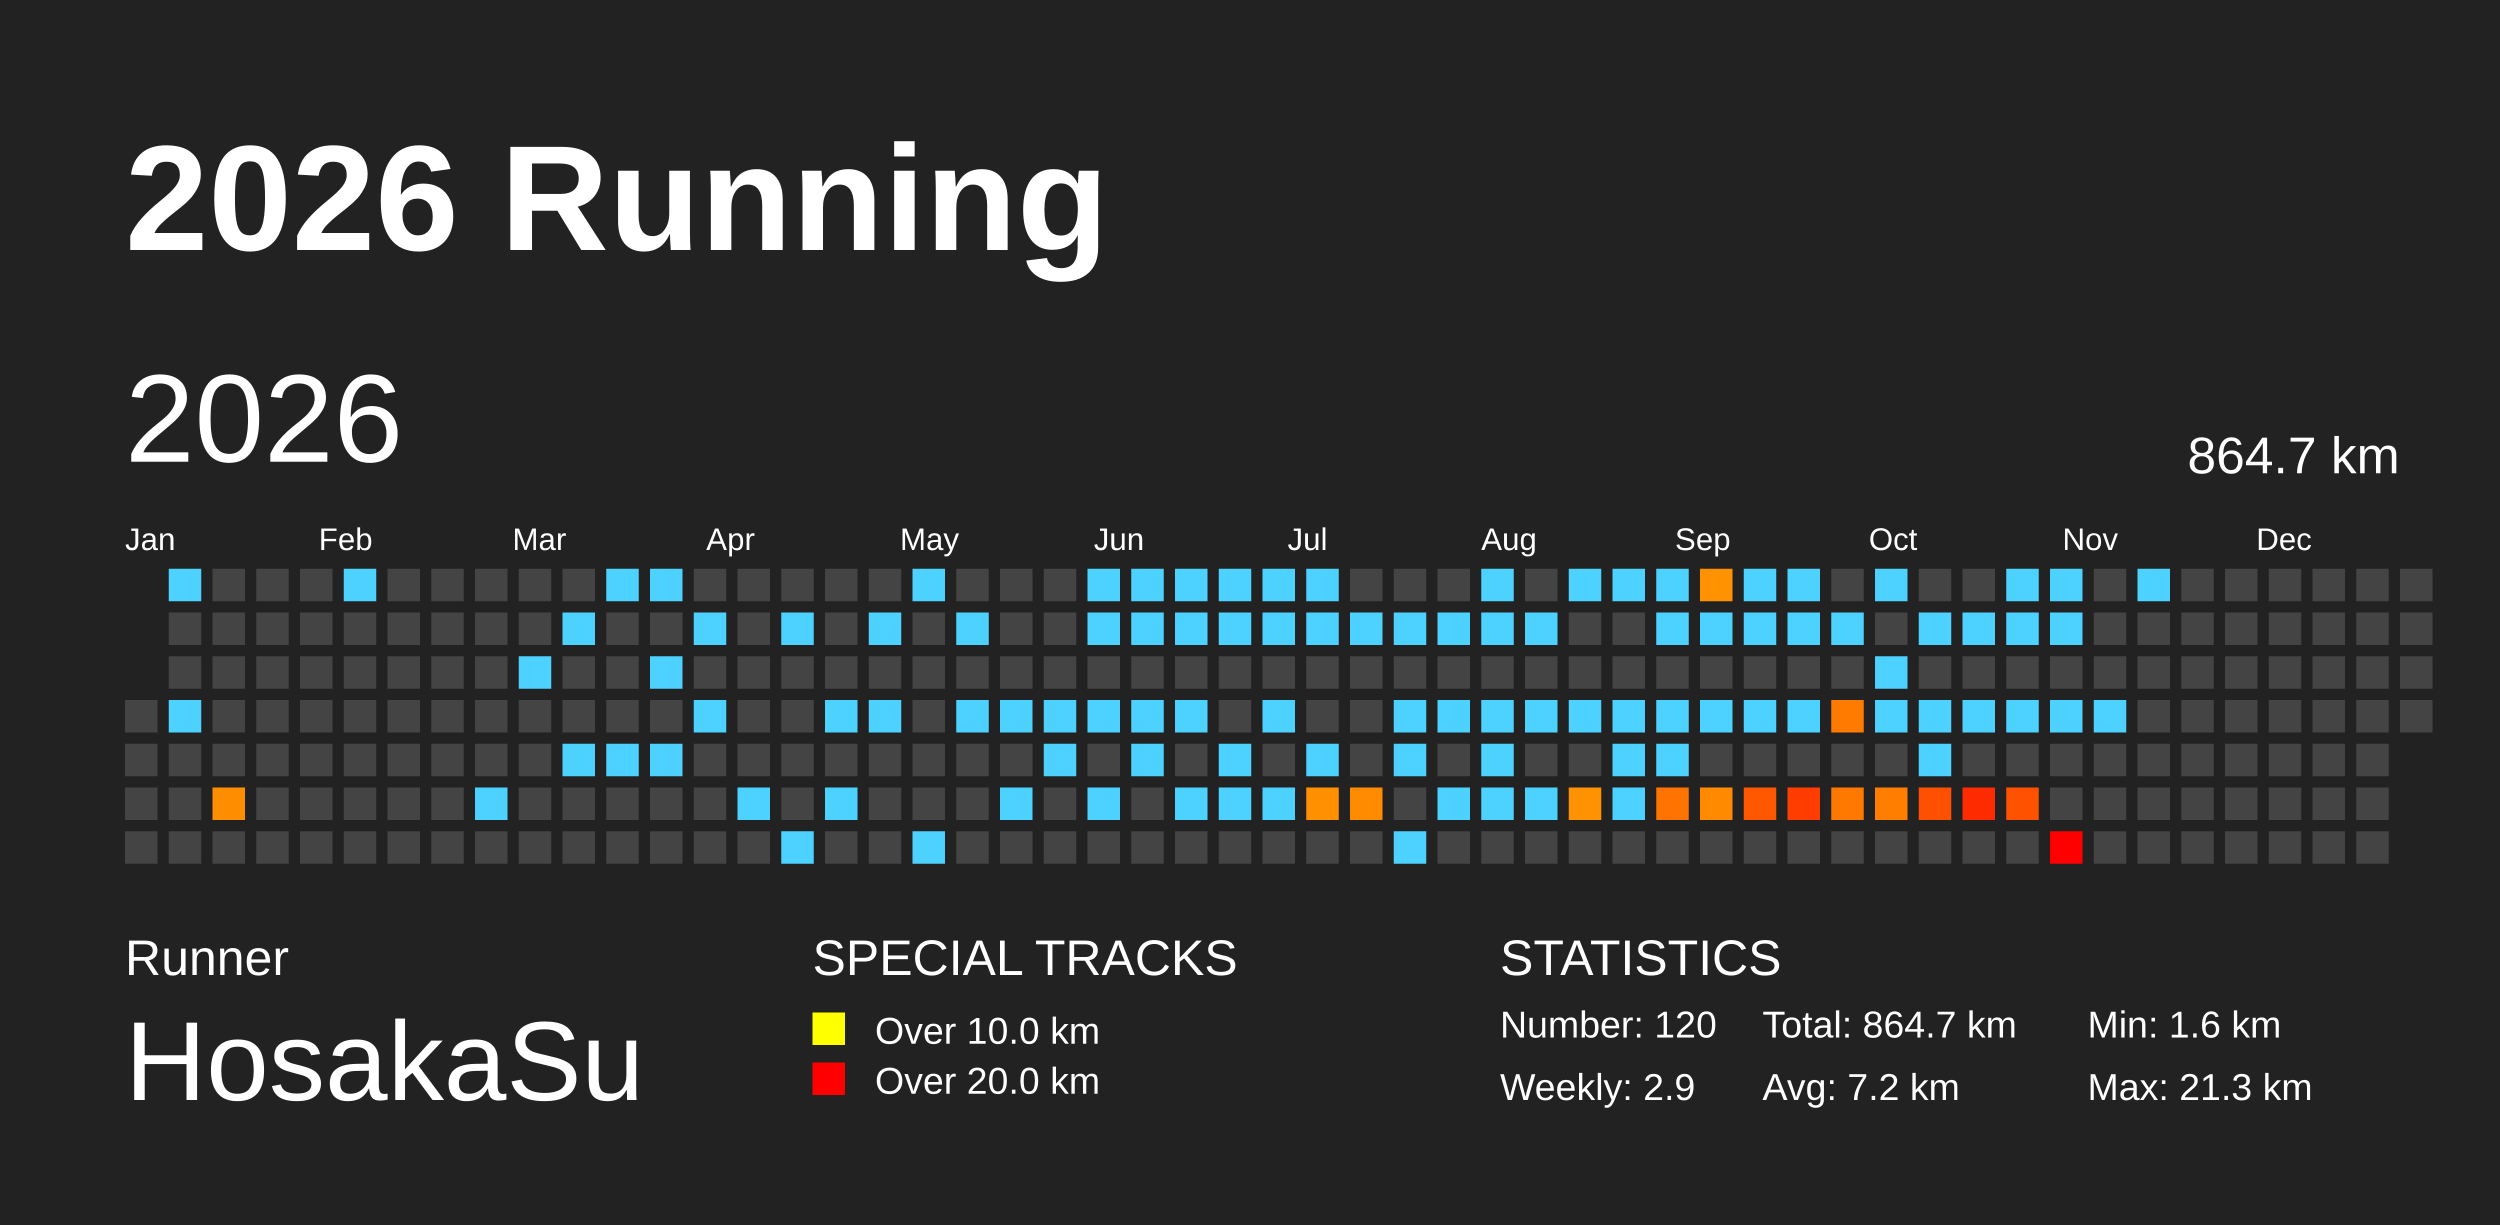
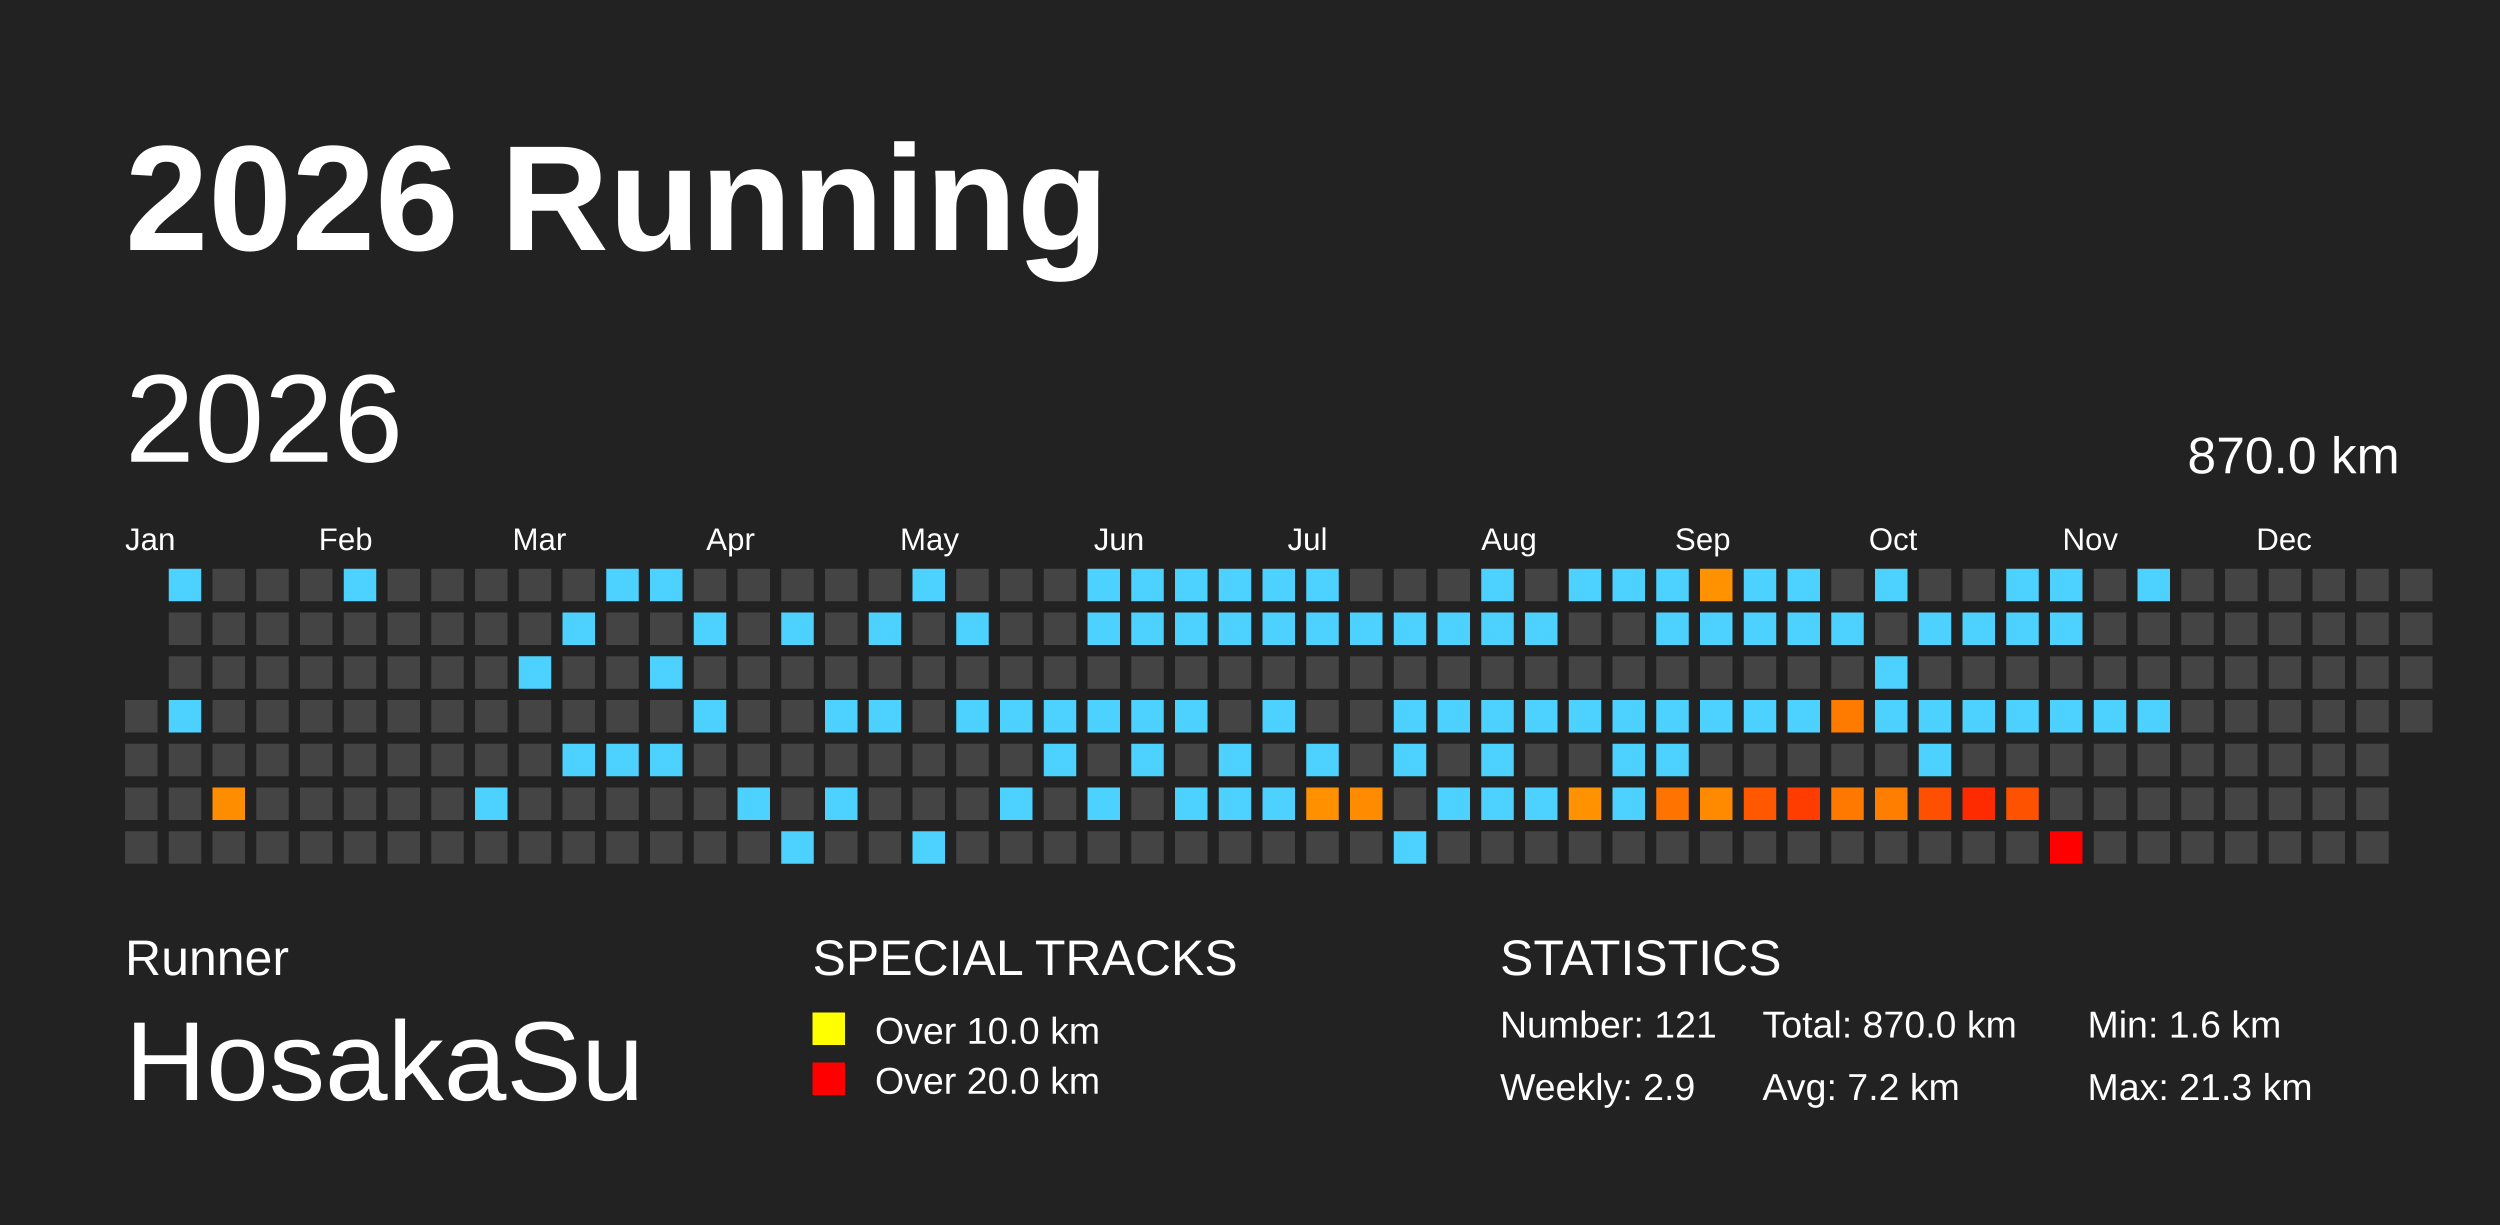
<svg xmlns="http://www.w3.org/2000/svg" baseProfile="full" height="98mm" version="1.1" viewBox="0,0,200,98" width="200mm">
  <defs>
    <pattern height="2" id="indoor-stripe" patternUnits="userSpaceOnUse" width="2">
      <line stroke="white" stroke-opacity="0.45" stroke-width="0.5" x1="0" x2="2" y1="2" y2="0" />
    </pattern>
  </defs>
  <rect fill="#222222" height="98" width="200" x="0" y="0" />
  <text fill="#FFFFFF" style="font-size:12px; font-family:Arial; font-weight:bold;" x="10" y="20">2026 Running</text>
  <text fill="#FFFFFF" style="font-size:4px; font-family:Arial" x="10" y="78">Runner</text>
  <text fill="#FFFFFF" style="font-size:9px; font-family:Arial" x="10" y="88">HosakaSu</text>
  <text fill="#FFFFFF" style="font-size:4px; font-family:Arial" x="65" y="78">SPECIAL TRACKS</text>
  <rect fill="yellow" height="2.6" width="2.6" x="65" y="81" />
  <text fill="#FFFFFF" style="font-size:3px; font-family:Arial" x="70" y="83.5">Over 10.0 km</text>
  <rect fill="red" height="2.6" width="2.6" x="65" y="85" />
  <text fill="#FFFFFF" style="font-size:3px; font-family:Arial" x="70" y="87.5">Over 20.0 km</text>
  <text fill="#FFFFFF" style="font-size:4px; font-family:Arial" x="120" y="78">STATISTICS</text>
-   <text fill="#FFFFFF" style="font-size:3px; font-family:Arial" x="120" y="83">Number: 120</text>
+   <text fill="#FFFFFF" style="font-size:3px; font-family:Arial" x="120" y="83">Number: 121</text>
  <text fill="#FFFFFF" style="font-size:3px; font-family:Arial" x="120" y="88">Weekly: 2.9</text>
-   <text fill="#FFFFFF" style="font-size:3px; font-family:Arial" x="141" y="83">Total: 864.7 km</text>
+   <text fill="#FFFFFF" style="font-size:3px; font-family:Arial" x="141" y="83">Total: 870.0 km</text>
  <text fill="#FFFFFF" style="font-size:3px; font-family:Arial" x="141" y="88">Avg: 7.2 km</text>
  <text fill="#FFFFFF" style="font-size:3px; font-family:Arial" x="167" y="83">Min: 1.6 km</text>
  <text fill="#FFFFFF" style="font-size:3px; font-family:Arial" x="167" y="88">Max: 21.3 km</text>
  <text dominant-baseline="hanging" fill="#FFFFFF" style="font-size:10.0px; font-family:Arial;" x="10" y="30">2026</text>
-   <text dominant-baseline="hanging" fill="#FFFFFF" style="font-size:4.125px; font-family:Arial;" x="175" y="35">864.7 km</text>
+   <text dominant-baseline="hanging" fill="#FFFFFF" style="font-size:4.125px; font-family:Arial;" x="175" y="35">870.0 km</text>
  <text fill="#FFFFFF" style="font-size:2.5px; font-family:Arial" x="10.0" y="44">Jan</text>
  <text fill="#FFFFFF" style="font-size:2.5px; font-family:Arial" x="25.5" y="44">Feb</text>
  <text fill="#FFFFFF" style="font-size:2.5px; font-family:Arial" x="41.0" y="44">Mar</text>
  <text fill="#FFFFFF" style="font-size:2.5px; font-family:Arial" x="56.5" y="44">Apr</text>
  <text fill="#FFFFFF" style="font-size:2.5px; font-family:Arial" x="72.0" y="44">May</text>
  <text fill="#FFFFFF" style="font-size:2.5px; font-family:Arial" x="87.5" y="44">Jun</text>
  <text fill="#FFFFFF" style="font-size:2.5px; font-family:Arial" x="103.0" y="44">Jul</text>
  <text fill="#FFFFFF" style="font-size:2.5px; font-family:Arial" x="118.5" y="44">Aug</text>
  <text fill="#FFFFFF" style="font-size:2.5px; font-family:Arial" x="134.0" y="44">Sep</text>
  <text fill="#FFFFFF" style="font-size:2.5px; font-family:Arial" x="149.5" y="44">Oct</text>
  <text fill="#FFFFFF" style="font-size:2.5px; font-family:Arial" x="165.0" y="44">Nov</text>
  <text fill="#FFFFFF" style="font-size:2.5px; font-family:Arial" x="180.5" y="44">Dec</text>
  <rect fill="#444444" height="2.6" width="2.6" x="10.0" y="56.0" />
  <rect fill="#444444" height="2.6" width="2.6" x="10.0" y="59.5" />
  <rect fill="#444444" height="2.6" width="2.6" x="10.0" y="63.0" />
  <rect fill="#444444" height="2.6" width="2.6" x="10.0" y="66.5" />
  <rect fill="#4dd2ff" height="2.6" width="2.6" x="13.5" y="45.5" />
  <rect fill="#444444" height="2.6" width="2.6" x="13.5" y="49.0" />
  <rect fill="#444444" height="2.6" width="2.6" x="13.5" y="52.5" />
  <rect fill="#4dd2ff" height="2.6" width="2.6" x="13.5" y="56.0" />
  <rect fill="#444444" height="2.6" width="2.6" x="13.5" y="59.5" />
  <rect fill="#444444" height="2.6" width="2.6" x="13.5" y="63.0" />
  <rect fill="#444444" height="2.6" width="2.6" x="13.5" y="66.5" />
  <rect fill="#444444" height="2.6" width="2.6" x="17.0" y="45.5" />
  <rect fill="#444444" height="2.6" width="2.6" x="17.0" y="49.0" />
  <rect fill="#444444" height="2.6" width="2.6" x="17.0" y="52.5" />
  <rect fill="#444444" height="2.6" width="2.6" x="17.0" y="56.0" />
  <rect fill="#444444" height="2.6" width="2.6" x="17.0" y="59.5" />
  <rect fill="#ff8d00" height="2.6" width="2.6" x="17.0" y="63.0" />
  <rect fill="#444444" height="2.6" width="2.6" x="17.0" y="66.5" />
  <rect fill="#444444" height="2.6" width="2.6" x="20.5" y="45.5" />
  <rect fill="#444444" height="2.6" width="2.6" x="20.5" y="49.0" />
  <rect fill="#444444" height="2.6" width="2.6" x="20.5" y="52.5" />
  <rect fill="#444444" height="2.6" width="2.6" x="20.5" y="56.0" />
  <rect fill="#444444" height="2.6" width="2.6" x="20.5" y="59.5" />
  <rect fill="#444444" height="2.6" width="2.6" x="20.5" y="63.0" />
  <rect fill="#444444" height="2.6" width="2.6" x="20.5" y="66.5" />
  <rect fill="#444444" height="2.6" width="2.6" x="24.0" y="45.5" />
  <rect fill="#444444" height="2.6" width="2.6" x="24.0" y="49.0" />
  <rect fill="#444444" height="2.6" width="2.6" x="24.0" y="52.5" />
  <rect fill="#444444" height="2.6" width="2.6" x="24.0" y="56.0" />
  <rect fill="#444444" height="2.6" width="2.6" x="24.0" y="59.5" />
  <rect fill="#444444" height="2.6" width="2.6" x="24.0" y="63.0" />
  <rect fill="#444444" height="2.6" width="2.6" x="24.0" y="66.5" />
  <rect fill="#4dd2ff" height="2.6" width="2.6" x="27.5" y="45.5" />
  <rect fill="#444444" height="2.6" width="2.6" x="27.5" y="49.0" />
  <rect fill="#444444" height="2.6" width="2.6" x="27.5" y="52.5" />
  <rect fill="#444444" height="2.6" width="2.6" x="27.5" y="56.0" />
  <rect fill="#444444" height="2.6" width="2.6" x="27.5" y="59.5" />
  <rect fill="#444444" height="2.6" width="2.6" x="27.5" y="63.0" />
  <rect fill="#444444" height="2.6" width="2.6" x="27.5" y="66.5" />
  <rect fill="#444444" height="2.6" width="2.6" x="31.0" y="45.5" />
  <rect fill="#444444" height="2.6" width="2.6" x="31.0" y="49.0" />
  <rect fill="#444444" height="2.6" width="2.6" x="31.0" y="52.5" />
  <rect fill="#444444" height="2.6" width="2.6" x="31.0" y="56.0" />
  <rect fill="#444444" height="2.6" width="2.6" x="31.0" y="59.5" />
  <rect fill="#444444" height="2.6" width="2.6" x="31.0" y="63.0" />
  <rect fill="#444444" height="2.6" width="2.6" x="31.0" y="66.5" />
  <rect fill="#444444" height="2.6" width="2.6" x="34.5" y="45.5" />
  <rect fill="#444444" height="2.6" width="2.6" x="34.5" y="49.0" />
  <rect fill="#444444" height="2.6" width="2.6" x="34.5" y="52.5" />
  <rect fill="#444444" height="2.6" width="2.6" x="34.5" y="56.0" />
  <rect fill="#444444" height="2.6" width="2.6" x="34.5" y="59.5" />
  <rect fill="#444444" height="2.6" width="2.6" x="34.5" y="63.0" />
  <rect fill="#444444" height="2.6" width="2.6" x="34.5" y="66.5" />
  <rect fill="#444444" height="2.6" width="2.6" x="38.0" y="45.5" />
  <rect fill="#444444" height="2.6" width="2.6" x="38.0" y="49.0" />
  <rect fill="#444444" height="2.6" width="2.6" x="38.0" y="52.5" />
  <rect fill="#444444" height="2.6" width="2.6" x="38.0" y="56.0" />
  <rect fill="#444444" height="2.6" width="2.6" x="38.0" y="59.5" />
  <rect fill="#4dd2ff" height="2.6" width="2.6" x="38.0" y="63.0" />
  <rect fill="#444444" height="2.6" width="2.6" x="38.0" y="66.5" />
  <rect fill="#444444" height="2.6" width="2.6" x="41.5" y="45.5" />
  <rect fill="#444444" height="2.6" width="2.6" x="41.5" y="49.0" />
  <rect fill="#4dd2ff" height="2.6" width="2.6" x="41.5" y="52.5" />
  <rect fill="#444444" height="2.6" width="2.6" x="41.5" y="56.0" />
  <rect fill="#444444" height="2.6" width="2.6" x="41.5" y="59.5" />
  <rect fill="#444444" height="2.6" width="2.6" x="41.5" y="63.0" />
  <rect fill="#444444" height="2.6" width="2.6" x="41.5" y="66.5" />
  <rect fill="#444444" height="2.6" width="2.6" x="45.0" y="45.5" />
  <rect fill="#4dd2ff" height="2.6" width="2.6" x="45.0" y="49.0" />
  <rect fill="#444444" height="2.6" width="2.6" x="45.0" y="52.5" />
  <rect fill="#444444" height="2.6" width="2.6" x="45.0" y="56.0" />
  <rect fill="#4dd2ff" height="2.6" width="2.6" x="45.0" y="59.5" />
  <rect fill="#444444" height="2.6" width="2.6" x="45.0" y="63.0" />
  <rect fill="#444444" height="2.6" width="2.6" x="45.0" y="66.5" />
  <rect fill="#4dd2ff" height="2.6" width="2.6" x="48.5" y="45.5" />
  <rect fill="#444444" height="2.6" width="2.6" x="48.5" y="49.0" />
  <rect fill="#444444" height="2.6" width="2.6" x="48.5" y="52.5" />
  <rect fill="#444444" height="2.6" width="2.6" x="48.5" y="56.0" />
  <rect fill="#4dd2ff" height="2.6" width="2.6" x="48.5" y="59.5" />
  <rect fill="#444444" height="2.6" width="2.6" x="48.5" y="63.0" />
  <rect fill="#444444" height="2.6" width="2.6" x="48.5" y="66.5" />
  <rect fill="#4dd2ff" height="2.6" width="2.6" x="52.0" y="45.5" />
  <rect fill="#444444" height="2.6" width="2.6" x="52.0" y="49.0" />
  <rect fill="#4dd2ff" height="2.6" width="2.6" x="52.0" y="52.5" />
  <rect fill="#444444" height="2.6" width="2.6" x="52.0" y="56.0" />
  <rect fill="#4dd2ff" height="2.6" width="2.6" x="52.0" y="59.5" />
  <rect fill="#444444" height="2.6" width="2.6" x="52.0" y="63.0" />
  <rect fill="#444444" height="2.6" width="2.6" x="52.0" y="66.5" />
  <rect fill="#444444" height="2.6" width="2.6" x="55.5" y="45.5" />
  <rect fill="#4dd2ff" height="2.6" width="2.6" x="55.5" y="49.0" />
  <rect fill="#444444" height="2.6" width="2.6" x="55.5" y="52.5" />
  <rect fill="#4dd2ff" height="2.6" width="2.6" x="55.5" y="56.0" />
  <rect fill="#444444" height="2.6" width="2.6" x="55.5" y="59.5" />
  <rect fill="#444444" height="2.6" width="2.6" x="55.5" y="63.0" />
  <rect fill="#444444" height="2.6" width="2.6" x="55.5" y="66.5" />
  <rect fill="#444444" height="2.6" width="2.6" x="59.0" y="45.5" />
  <rect fill="#444444" height="2.6" width="2.6" x="59.0" y="49.0" />
  <rect fill="#444444" height="2.6" width="2.6" x="59.0" y="52.5" />
  <rect fill="#444444" height="2.6" width="2.6" x="59.0" y="56.0" />
  <rect fill="#444444" height="2.6" width="2.6" x="59.0" y="59.5" />
  <rect fill="#4dd2ff" height="2.6" width="2.6" x="59.0" y="63.0" />
  <rect fill="#444444" height="2.6" width="2.6" x="59.0" y="66.5" />
  <rect fill="#444444" height="2.6" width="2.6" x="62.5" y="45.5" />
  <rect fill="#4dd2ff" height="2.6" width="2.6" x="62.5" y="49.0" />
  <rect fill="#444444" height="2.6" width="2.6" x="62.5" y="52.5" />
  <rect fill="#444444" height="2.6" width="2.6" x="62.5" y="56.0" />
  <rect fill="#444444" height="2.6" width="2.6" x="62.5" y="59.5" />
  <rect fill="#444444" height="2.6" width="2.6" x="62.5" y="63.0" />
  <rect fill="#4dd2ff" height="2.6" width="2.6" x="62.5" y="66.5" />
  <rect fill="#444444" height="2.6" width="2.6" x="66.0" y="45.5" />
  <rect fill="#444444" height="2.6" width="2.6" x="66.0" y="49.0" />
  <rect fill="#444444" height="2.6" width="2.6" x="66.0" y="52.5" />
  <rect fill="#4dd2ff" height="2.6" width="2.6" x="66.0" y="56.0" />
  <rect fill="#444444" height="2.6" width="2.6" x="66.0" y="59.5" />
  <rect fill="#4dd2ff" height="2.6" width="2.6" x="66.0" y="63.0" />
  <rect fill="#444444" height="2.6" width="2.6" x="66.0" y="66.5" />
  <rect fill="#444444" height="2.6" width="2.6" x="69.5" y="45.5" />
  <rect fill="#4dd2ff" height="2.6" width="2.6" x="69.5" y="49.0" />
  <rect fill="#444444" height="2.6" width="2.6" x="69.5" y="52.5" />
  <rect fill="#4dd2ff" height="2.6" width="2.6" x="69.5" y="56.0" />
  <rect fill="#444444" height="2.6" width="2.6" x="69.5" y="59.5" />
  <rect fill="#444444" height="2.6" width="2.6" x="69.5" y="63.0" />
  <rect fill="#444444" height="2.6" width="2.6" x="69.5" y="66.5" />
  <rect fill="#4dd2ff" height="2.6" width="2.6" x="73.0" y="45.5" />
  <rect fill="#444444" height="2.6" width="2.6" x="73.0" y="49.0" />
  <rect fill="#444444" height="2.6" width="2.6" x="73.0" y="52.5" />
  <rect fill="#444444" height="2.6" width="2.6" x="73.0" y="56.0" />
  <rect fill="#444444" height="2.6" width="2.6" x="73.0" y="59.5" />
  <rect fill="#444444" height="2.6" width="2.6" x="73.0" y="63.0" />
  <rect fill="#4dd2ff" height="2.6" width="2.6" x="73.0" y="66.5" />
  <rect fill="#444444" height="2.6" width="2.6" x="76.5" y="45.5" />
  <rect fill="#4dd2ff" height="2.6" width="2.6" x="76.5" y="49.0" />
  <rect fill="#444444" height="2.6" width="2.6" x="76.5" y="52.5" />
  <rect fill="#4dd2ff" height="2.6" width="2.6" x="76.5" y="56.0" />
  <rect fill="#444444" height="2.6" width="2.6" x="76.5" y="59.5" />
  <rect fill="#444444" height="2.6" width="2.6" x="76.5" y="63.0" />
  <rect fill="#444444" height="2.6" width="2.6" x="76.5" y="66.5" />
  <rect fill="#444444" height="2.6" width="2.6" x="80.0" y="45.5" />
  <rect fill="#444444" height="2.6" width="2.6" x="80.0" y="49.0" />
  <rect fill="#444444" height="2.6" width="2.6" x="80.0" y="52.5" />
  <rect fill="#4dd2ff" height="2.6" width="2.6" x="80.0" y="56.0" />
  <rect fill="#444444" height="2.6" width="2.6" x="80.0" y="59.5" />
  <rect fill="#4dd2ff" height="2.6" width="2.6" x="80.0" y="63.0" />
  <rect fill="#444444" height="2.6" width="2.6" x="80.0" y="66.5" />
  <rect fill="#444444" height="2.6" width="2.6" x="83.5" y="45.5" />
  <rect fill="#444444" height="2.6" width="2.6" x="83.5" y="49.0" />
  <rect fill="#444444" height="2.6" width="2.6" x="83.5" y="52.5" />
  <rect fill="#4dd2ff" height="2.6" width="2.6" x="83.5" y="56.0" />
  <rect fill="#4dd2ff" height="2.6" width="2.6" x="83.5" y="59.5" />
  <rect fill="#444444" height="2.6" width="2.6" x="83.5" y="63.0" />
  <rect fill="#444444" height="2.6" width="2.6" x="83.5" y="66.5" />
  <rect fill="#4dd2ff" height="2.6" width="2.6" x="87.0" y="45.5" />
  <rect fill="#4dd2ff" height="2.6" width="2.6" x="87.0" y="49.0" />
  <rect fill="#444444" height="2.6" width="2.6" x="87.0" y="52.5" />
  <rect fill="#4dd2ff" height="2.6" width="2.6" x="87.0" y="56.0" />
  <rect fill="#444444" height="2.6" width="2.6" x="87.0" y="59.5" />
  <rect fill="#4dd2ff" height="2.6" width="2.6" x="87.0" y="63.0" />
  <rect fill="#444444" height="2.6" width="2.6" x="87.0" y="66.5" />
  <rect fill="#4dd2ff" height="2.6" width="2.6" x="90.5" y="45.5" />
  <rect fill="#4dd2ff" height="2.6" width="2.6" x="90.5" y="49.0" />
  <rect fill="#444444" height="2.6" width="2.6" x="90.5" y="52.5" />
  <rect fill="#4dd2ff" height="2.6" width="2.6" x="90.5" y="56.0" />
  <rect fill="#4dd2ff" height="2.6" width="2.6" x="90.5" y="59.5" />
  <rect fill="#444444" height="2.6" width="2.6" x="90.5" y="63.0" />
  <rect fill="#444444" height="2.6" width="2.6" x="90.5" y="66.5" />
  <rect fill="#4dd2ff" height="2.6" width="2.6" x="94.0" y="45.5" />
  <rect fill="#4dd2ff" height="2.6" width="2.6" x="94.0" y="49.0" />
  <rect fill="#444444" height="2.6" width="2.6" x="94.0" y="52.5" />
  <rect fill="#4dd2ff" height="2.6" width="2.6" x="94.0" y="56.0" />
  <rect fill="#444444" height="2.6" width="2.6" x="94.0" y="59.5" />
  <rect fill="#4dd2ff" height="2.6" width="2.6" x="94.0" y="63.0" />
  <rect fill="#444444" height="2.6" width="2.6" x="94.0" y="66.5" />
  <rect fill="#4dd2ff" height="2.6" width="2.6" x="97.5" y="45.5" />
  <rect fill="#4dd2ff" height="2.6" width="2.6" x="97.5" y="49.0" />
  <rect fill="#444444" height="2.6" width="2.6" x="97.5" y="52.5" />
  <rect fill="#444444" height="2.6" width="2.6" x="97.5" y="56.0" />
  <rect fill="#4dd2ff" height="2.6" width="2.6" x="97.5" y="59.5" />
  <rect fill="#4dd2ff" height="2.6" width="2.6" x="97.5" y="63.0" />
  <rect fill="#444444" height="2.6" width="2.6" x="97.5" y="66.5" />
  <rect fill="#4dd2ff" height="2.6" width="2.6" x="101.0" y="45.5" />
  <rect fill="#4dd2ff" height="2.6" width="2.6" x="101.0" y="49.0" />
  <rect fill="#444444" height="2.6" width="2.6" x="101.0" y="52.5" />
  <rect fill="#4dd2ff" height="2.6" width="2.6" x="101.0" y="56.0" />
  <rect fill="#444444" height="2.6" width="2.6" x="101.0" y="59.5" />
  <rect fill="#4dd2ff" height="2.6" width="2.6" x="101.0" y="63.0" />
  <rect fill="#444444" height="2.6" width="2.6" x="101.0" y="66.5" />
  <rect fill="#4dd2ff" height="2.6" width="2.6" x="104.5" y="45.5" />
  <rect fill="#4dd2ff" height="2.6" width="2.6" x="104.5" y="49.0" />
  <rect fill="#444444" height="2.6" width="2.6" x="104.5" y="52.5" />
  <rect fill="#444444" height="2.6" width="2.6" x="104.5" y="56.0" />
  <rect fill="#4dd2ff" height="2.6" width="2.6" x="104.5" y="59.5" />
  <rect fill="#ff9000" height="2.6" width="2.6" x="104.5" y="63.0" />
  <rect fill="#444444" height="2.6" width="2.6" x="104.5" y="66.5" />
  <rect fill="#444444" height="2.6" width="2.6" x="108.0" y="45.5" />
  <rect fill="#4dd2ff" height="2.6" width="2.6" x="108.0" y="49.0" />
  <rect fill="#444444" height="2.6" width="2.6" x="108.0" y="52.5" />
  <rect fill="#444444" height="2.6" width="2.6" x="108.0" y="56.0" />
  <rect fill="#444444" height="2.6" width="2.6" x="108.0" y="59.5" />
  <rect fill="#ff8c00" height="2.6" width="2.6" x="108.0" y="63.0" />
  <rect fill="#444444" height="2.6" width="2.6" x="108.0" y="66.5" />
  <rect fill="#444444" height="2.6" width="2.6" x="111.5" y="45.5" />
  <rect fill="#4dd2ff" height="2.6" width="2.6" x="111.5" y="49.0" />
  <rect fill="#444444" height="2.6" width="2.6" x="111.5" y="52.5" />
  <rect fill="#4dd2ff" height="2.6" width="2.6" x="111.5" y="56.0" />
  <rect fill="#4dd2ff" height="2.6" width="2.6" x="111.5" y="59.5" />
  <rect fill="#444444" height="2.6" width="2.6" x="111.5" y="63.0" />
  <rect fill="#4dd2ff" height="2.6" width="2.6" x="111.5" y="66.5" />
  <rect fill="#444444" height="2.6" width="2.6" x="115.0" y="45.5" />
  <rect fill="#4dd2ff" height="2.6" width="2.6" x="115.0" y="49.0" />
  <rect fill="#444444" height="2.6" width="2.6" x="115.0" y="52.5" />
  <rect fill="#4dd2ff" height="2.6" width="2.6" x="115.0" y="56.0" />
  <rect fill="#444444" height="2.6" width="2.6" x="115.0" y="59.5" />
  <rect fill="#4dd2ff" height="2.6" width="2.6" x="115.0" y="63.0" />
  <rect fill="#444444" height="2.6" width="2.6" x="115.0" y="66.5" />
  <rect fill="#4dd2ff" height="2.6" width="2.6" x="118.5" y="45.5" />
  <rect fill="#4dd2ff" height="2.6" width="2.6" x="118.5" y="49.0" />
  <rect fill="#444444" height="2.6" width="2.6" x="118.5" y="52.5" />
  <rect fill="#4dd2ff" height="2.6" width="2.6" x="118.5" y="56.0" />
  <rect fill="#4dd2ff" height="2.6" width="2.6" x="118.5" y="59.5" />
  <rect fill="#4dd2ff" height="2.6" width="2.6" x="118.5" y="63.0" />
  <rect fill="#444444" height="2.6" width="2.6" x="118.5" y="66.5" />
  <rect fill="#444444" height="2.6" width="2.6" x="122.0" y="45.5" />
  <rect fill="#4dd2ff" height="2.6" width="2.6" x="122.0" y="49.0" />
  <rect fill="#444444" height="2.6" width="2.6" x="122.0" y="52.5" />
  <rect fill="#4dd2ff" height="2.6" width="2.6" x="122.0" y="56.0" />
  <rect fill="#444444" height="2.6" width="2.6" x="122.0" y="59.5" />
  <rect fill="#4dd2ff" height="2.6" width="2.6" x="122.0" y="63.0" />
  <rect fill="#444444" height="2.6" width="2.6" x="122.0" y="66.5" />
  <rect fill="#4dd2ff" height="2.6" width="2.6" x="125.5" y="45.5" />
  <rect fill="#444444" height="2.6" width="2.6" x="125.5" y="49.0" />
  <rect fill="#444444" height="2.6" width="2.6" x="125.5" y="52.5" />
  <rect fill="#4dd2ff" height="2.6" width="2.6" x="125.5" y="56.0" />
  <rect fill="#444444" height="2.6" width="2.6" x="125.5" y="59.5" />
  <rect fill="#ff9200" height="2.6" width="2.6" x="125.5" y="63.0" />
  <rect fill="#444444" height="2.6" width="2.6" x="125.5" y="66.5" />
  <rect fill="#4dd2ff" height="2.6" width="2.6" x="129.0" y="45.5" />
  <rect fill="#444444" height="2.6" width="2.6" x="129.0" y="49.0" />
  <rect fill="#444444" height="2.6" width="2.6" x="129.0" y="52.5" />
  <rect fill="#4dd2ff" height="2.6" width="2.6" x="129.0" y="56.0" />
  <rect fill="#4dd2ff" height="2.6" width="2.6" x="129.0" y="59.5" />
  <rect fill="#4dd2ff" height="2.6" width="2.6" x="129.0" y="63.0" />
  <rect fill="#444444" height="2.6" width="2.6" x="129.0" y="66.5" />
  <rect fill="#4dd2ff" height="2.6" width="2.6" x="132.5" y="45.5" />
  <rect fill="#4dd2ff" height="2.6" width="2.6" x="132.5" y="49.0" />
  <rect fill="#444444" height="2.6" width="2.6" x="132.5" y="52.5" />
  <rect fill="#4dd2ff" height="2.6" width="2.6" x="132.5" y="56.0" />
  <rect fill="#4dd2ff" height="2.6" width="2.6" x="132.5" y="59.5" />
  <rect fill="#ff7400" height="2.6" width="2.6" x="132.5" y="63.0" />
  <rect fill="#444444" height="2.6" width="2.6" x="132.5" y="66.5" />
  <rect fill="#ff9200" height="2.6" width="2.6" x="136.0" y="45.5" />
  <rect fill="#4dd2ff" height="2.6" width="2.6" x="136.0" y="49.0" />
  <rect fill="#444444" height="2.6" width="2.6" x="136.0" y="52.5" />
  <rect fill="#4dd2ff" height="2.6" width="2.6" x="136.0" y="56.0" />
  <rect fill="#444444" height="2.6" width="2.6" x="136.0" y="59.5" />
  <rect fill="#ff8a00" height="2.6" width="2.6" x="136.0" y="63.0" />
  <rect fill="#444444" height="2.6" width="2.6" x="136.0" y="66.5" />
  <rect fill="#4dd2ff" height="2.6" width="2.6" x="139.5" y="45.5" />
  <rect fill="#4dd2ff" height="2.6" width="2.6" x="139.5" y="49.0" />
  <rect fill="#444444" height="2.6" width="2.6" x="139.5" y="52.5" />
  <rect fill="#4dd2ff" height="2.6" width="2.6" x="139.5" y="56.0" />
  <rect fill="#444444" height="2.6" width="2.6" x="139.5" y="59.5" />
  <rect fill="#ff5800" height="2.6" width="2.6" x="139.5" y="63.0" />
  <rect fill="#444444" height="2.6" width="2.6" x="139.5" y="66.5" />
  <rect fill="#4dd2ff" height="2.6" width="2.6" x="143.0" y="45.5" />
  <rect fill="#4dd2ff" height="2.6" width="2.6" x="143.0" y="49.0" />
  <rect fill="#444444" height="2.6" width="2.6" x="143.0" y="52.5" />
  <rect fill="#4dd2ff" height="2.6" width="2.6" x="143.0" y="56.0" />
  <rect fill="#444444" height="2.6" width="2.6" x="143.0" y="59.5" />
  <rect fill="#ff3d00" height="2.6" width="2.6" x="143.0" y="63.0" />
  <rect fill="#444444" height="2.6" width="2.6" x="143.0" y="66.5" />
  <rect fill="#444444" height="2.6" width="2.6" x="146.5" y="45.5" />
  <rect fill="#4dd2ff" height="2.6" width="2.6" x="146.5" y="49.0" />
  <rect fill="#444444" height="2.6" width="2.6" x="146.5" y="52.5" />
  <rect fill="#ff7b00" height="2.6" width="2.6" x="146.5" y="56.0" />
  <rect fill="#444444" height="2.6" width="2.6" x="146.5" y="59.5" />
  <rect fill="#ff7800" height="2.6" width="2.6" x="146.5" y="63.0" />
  <rect fill="#444444" height="2.6" width="2.6" x="146.5" y="66.5" />
  <rect fill="#4dd2ff" height="2.6" width="2.6" x="150.0" y="45.5" />
  <rect fill="#444444" height="2.6" width="2.6" x="150.0" y="49.0" />
  <rect fill="#4dd2ff" height="2.6" width="2.6" x="150.0" y="52.5" />
  <rect fill="#4dd2ff" height="2.6" width="2.6" x="150.0" y="56.0" />
  <rect fill="#444444" height="2.6" width="2.6" x="150.0" y="59.5" />
  <rect fill="#ff7e00" height="2.6" width="2.6" x="150.0" y="63.0" />
  <rect fill="#444444" height="2.6" width="2.6" x="150.0" y="66.5" />
  <rect fill="#444444" height="2.6" width="2.6" x="153.5" y="45.5" />
  <rect fill="#4dd2ff" height="2.6" width="2.6" x="153.5" y="49.0" />
  <rect fill="#444444" height="2.6" width="2.6" x="153.5" y="52.5" />
  <rect fill="#4dd2ff" height="2.6" width="2.6" x="153.5" y="56.0" />
  <rect fill="#4dd2ff" height="2.6" width="2.6" x="153.5" y="59.5" />
  <rect fill="#ff4f00" height="2.6" width="2.6" x="153.5" y="63.0" />
  <rect fill="#444444" height="2.6" width="2.6" x="153.5" y="66.5" />
  <rect fill="#444444" height="2.6" width="2.6" x="157.0" y="45.5" />
  <rect fill="#4dd2ff" height="2.6" width="2.6" x="157.0" y="49.0" />
  <rect fill="#444444" height="2.6" width="2.6" x="157.0" y="52.5" />
  <rect fill="#4dd2ff" height="2.6" width="2.6" x="157.0" y="56.0" />
  <rect fill="#444444" height="2.6" width="2.6" x="157.0" y="59.5" />
  <rect fill="#ff2b00" height="2.6" width="2.6" x="157.0" y="63.0" />
  <rect fill="#444444" height="2.6" width="2.6" x="157.0" y="66.5" />
  <rect fill="#4dd2ff" height="2.6" width="2.6" x="160.5" y="45.5" />
  <rect fill="#4dd2ff" height="2.6" width="2.6" x="160.5" y="49.0" />
  <rect fill="#444444" height="2.6" width="2.6" x="160.5" y="52.5" />
  <rect fill="#4dd2ff" height="2.6" width="2.6" x="160.5" y="56.0" />
  <rect fill="#444444" height="2.6" width="2.6" x="160.5" y="59.5" />
  <rect fill="#ff5200" height="2.6" width="2.6" x="160.5" y="63.0" />
  <rect fill="#444444" height="2.6" width="2.6" x="160.5" y="66.5" />
  <rect fill="#4dd2ff" height="2.6" width="2.6" x="164.0" y="45.5" />
  <rect fill="#4dd2ff" height="2.6" width="2.6" x="164.0" y="49.0" />
  <rect fill="#444444" height="2.6" width="2.6" x="164.0" y="52.5" />
  <rect fill="#4dd2ff" height="2.6" width="2.6" x="164.0" y="56.0" />
  <rect fill="#444444" height="2.6" width="2.6" x="164.0" y="59.5" />
  <rect fill="#444444" height="2.6" width="2.6" x="164.0" y="63.0" />
  <rect fill="red" height="2.6" width="2.6" x="164.0" y="66.5" />
  <rect fill="#444444" height="2.6" width="2.6" x="167.5" y="45.5" />
  <rect fill="#444444" height="2.6" width="2.6" x="167.5" y="49.0" />
  <rect fill="#444444" height="2.6" width="2.6" x="167.5" y="52.5" />
  <rect fill="#4dd2ff" height="2.6" width="2.6" x="167.5" y="56.0" />
  <rect fill="#444444" height="2.6" width="2.6" x="167.5" y="59.5" />
  <rect fill="#444444" height="2.6" width="2.6" x="167.5" y="63.0" />
  <rect fill="#444444" height="2.6" width="2.6" x="167.5" y="66.5" />
  <rect fill="#4dd2ff" height="2.6" width="2.6" x="171.0" y="45.5" />
  <rect fill="#444444" height="2.6" width="2.6" x="171.0" y="49.0" />
  <rect fill="#444444" height="2.6" width="2.6" x="171.0" y="52.5" />
-   <rect fill="#444444" height="2.6" width="2.6" x="171.0" y="56.0" />
+   <rect fill="#4dd2ff" height="2.6" width="2.6" x="171.0" y="56.0" />
  <rect fill="#444444" height="2.6" width="2.6" x="171.0" y="59.5" />
  <rect fill="#444444" height="2.6" width="2.6" x="171.0" y="63.0" />
  <rect fill="#444444" height="2.6" width="2.6" x="171.0" y="66.5" />
  <rect fill="#444444" height="2.6" width="2.6" x="174.5" y="45.5" />
  <rect fill="#444444" height="2.6" width="2.6" x="174.5" y="49.0" />
  <rect fill="#444444" height="2.6" width="2.6" x="174.5" y="52.5" />
  <rect fill="#444444" height="2.6" width="2.6" x="174.5" y="56.0" />
  <rect fill="#444444" height="2.6" width="2.6" x="174.5" y="59.5" />
  <rect fill="#444444" height="2.6" width="2.6" x="174.5" y="63.0" />
  <rect fill="#444444" height="2.6" width="2.6" x="174.5" y="66.5" />
  <rect fill="#444444" height="2.6" width="2.6" x="178.0" y="45.5" />
  <rect fill="#444444" height="2.6" width="2.6" x="178.0" y="49.0" />
  <rect fill="#444444" height="2.6" width="2.6" x="178.0" y="52.5" />
  <rect fill="#444444" height="2.6" width="2.6" x="178.0" y="56.0" />
  <rect fill="#444444" height="2.6" width="2.6" x="178.0" y="59.5" />
  <rect fill="#444444" height="2.6" width="2.6" x="178.0" y="63.0" />
  <rect fill="#444444" height="2.6" width="2.6" x="178.0" y="66.5" />
  <rect fill="#444444" height="2.6" width="2.6" x="181.5" y="45.5" />
  <rect fill="#444444" height="2.6" width="2.6" x="181.5" y="49.0" />
  <rect fill="#444444" height="2.6" width="2.6" x="181.5" y="52.5" />
  <rect fill="#444444" height="2.6" width="2.6" x="181.5" y="56.0" />
  <rect fill="#444444" height="2.6" width="2.6" x="181.5" y="59.5" />
  <rect fill="#444444" height="2.6" width="2.6" x="181.5" y="63.0" />
  <rect fill="#444444" height="2.6" width="2.6" x="181.5" y="66.5" />
  <rect fill="#444444" height="2.6" width="2.6" x="185.0" y="45.5" />
  <rect fill="#444444" height="2.6" width="2.6" x="185.0" y="49.0" />
  <rect fill="#444444" height="2.6" width="2.6" x="185.0" y="52.5" />
  <rect fill="#444444" height="2.6" width="2.6" x="185.0" y="56.0" />
  <rect fill="#444444" height="2.6" width="2.6" x="185.0" y="59.5" />
  <rect fill="#444444" height="2.6" width="2.6" x="185.0" y="63.0" />
  <rect fill="#444444" height="2.6" width="2.6" x="185.0" y="66.5" />
  <rect fill="#444444" height="2.6" width="2.6" x="188.5" y="45.5" />
  <rect fill="#444444" height="2.6" width="2.6" x="188.5" y="49.0" />
  <rect fill="#444444" height="2.6" width="2.6" x="188.5" y="52.5" />
  <rect fill="#444444" height="2.6" width="2.6" x="188.5" y="56.0" />
  <rect fill="#444444" height="2.6" width="2.6" x="188.5" y="59.5" />
  <rect fill="#444444" height="2.6" width="2.6" x="188.5" y="63.0" />
  <rect fill="#444444" height="2.6" width="2.6" x="188.5" y="66.5" />
  <rect fill="#444444" height="2.6" width="2.6" x="192.0" y="45.5" />
  <rect fill="#444444" height="2.6" width="2.6" x="192.0" y="49.0" />
  <rect fill="#444444" height="2.6" width="2.6" x="192.0" y="52.5" />
  <rect fill="#444444" height="2.6" width="2.6" x="192.0" y="56.0" />
</svg>
